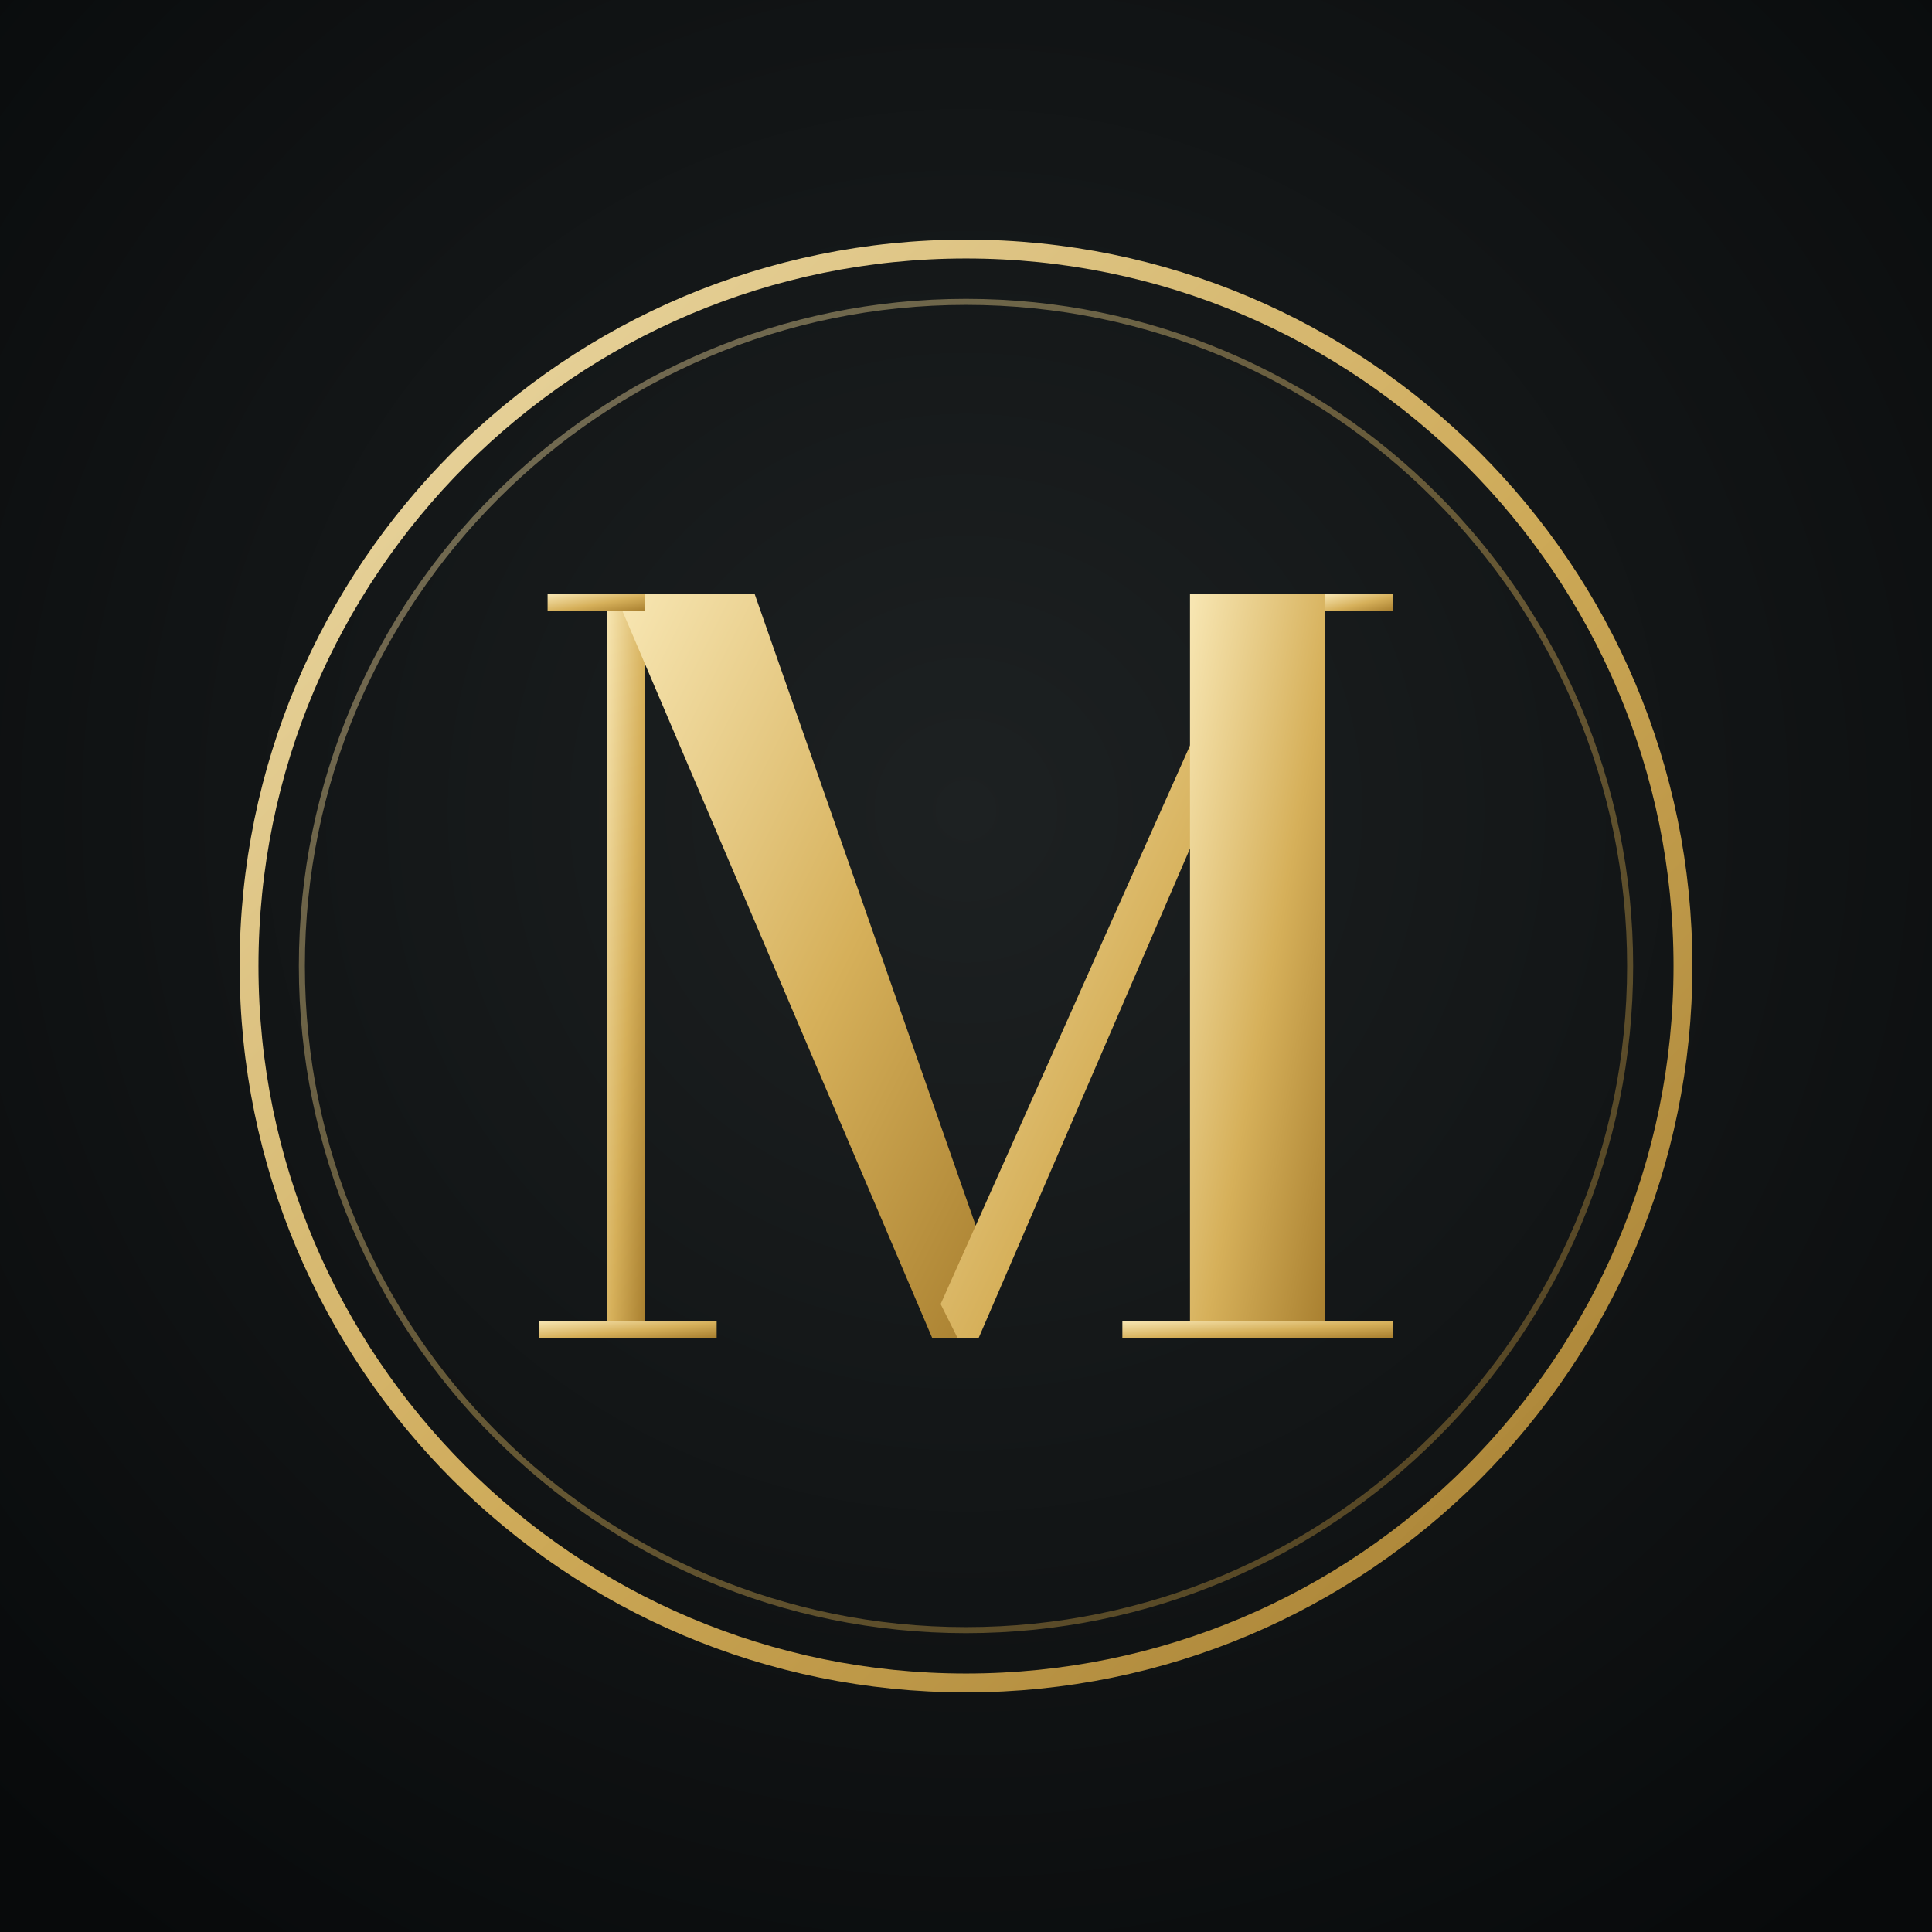
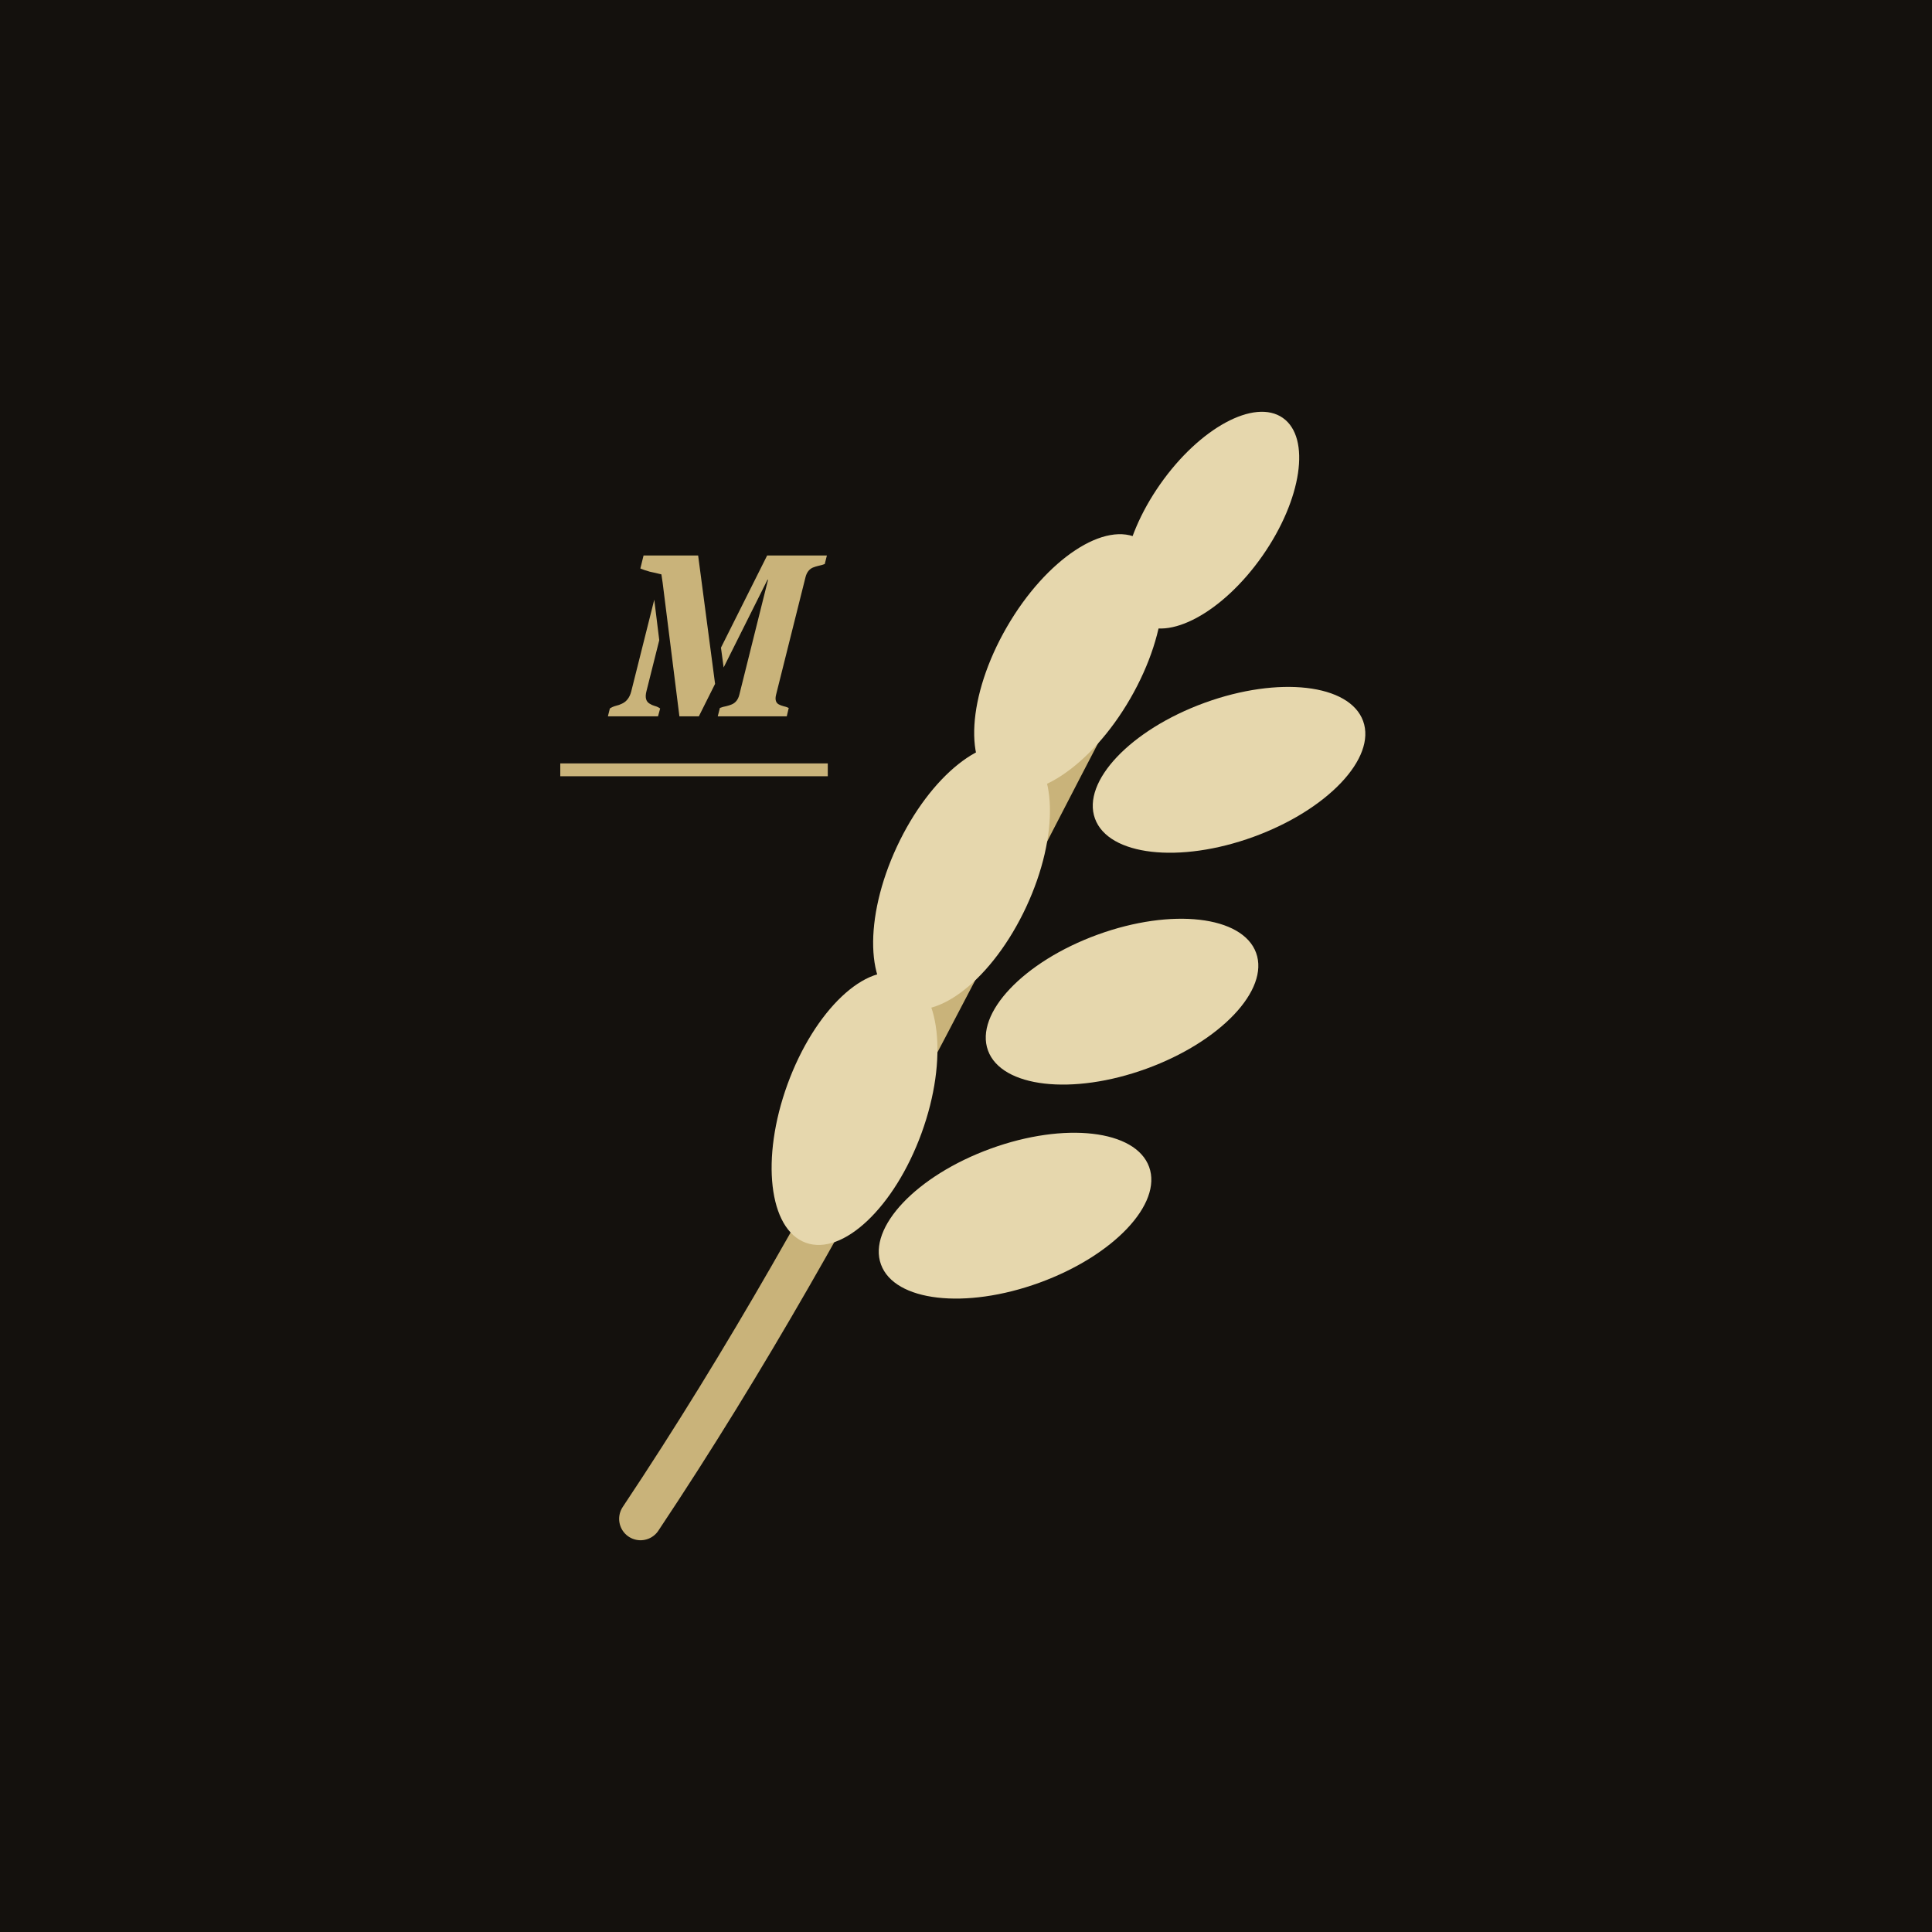
<svg xmlns="http://www.w3.org/2000/svg" viewBox="0 0 512 512">
-   <defs>
-     <radialGradient id="malam" cx="50%" cy="42%" r="72%">
-       <stop offset="0" stop-color="#1d2122" />
-       <stop offset="1" stop-color="#080a0b" />
-     </radialGradient>
-     <linearGradient id="emas" x1="0" y1="0" x2="1" y2="1">
-       <stop offset="0" stop-color="#f8e7b4" />
-       <stop offset="0.55" stop-color="#d6b05a" />
-       <stop offset="1" stop-color="#a87f2f" />
-     </linearGradient>
-   </defs>
-   <rect width="512" height="512" fill="url(#malam)" />
-   <circle cx="256" cy="256" r="190" fill="none" stroke="url(#emas)" stroke-width="5" opacity=".95" />
-   <circle cx="256" cy="256" r="176" fill="none" stroke="url(#emas)" stroke-width="1.6" opacity=".42" />
-   <g fill="url(#emas)">
-     <polygon points="160.8,157.44 170.88,157.44 170.88,354.56 160.8,354.56" />
-     <polygon points="163.04,157.44 200,157.44 262.72,336.64 254.88,354.56 247.04,354.56" />
-     <polygon points="249.28,345.6 333.28,157.44 344.48,157.44 259.36,354.56 253.76,354.56" />
-     <polygon points="315.36,157.44 351.2,157.44 351.2,354.56 315.36,354.56" />
-     <polygon points="145.12,157.44 170.88,157.44 170.88,161.92 145.12,161.92" />
-     <polygon points="142.88,350.08 189.92,350.08 189.92,354.56 142.88,354.56" />
-     <polygon points="297.44,350.08 369.12,350.08 369.12,354.56 297.44,354.56" />
-     <polygon points="351.2,157.44 369.12,157.44 369.12,161.92 351.2,161.92" />
+   <rect width="512" height="512" fill="#14110d" />
+   <g transform="translate(-9.846 5.514) scale(4.72615)">
+     <path d="M38 84 C 50 66, 58 48, 70 26" fill="none" stroke="#c9b37a" stroke-width="2.4" stroke-linecap="round" />
+     <g fill="#e6d7ad">
+       <ellipse cx="62" cy="36" rx="4" ry="8" transform="rotate(30 62 36)" />
+       <ellipse cx="71" cy="42" rx="4" ry="8" transform="rotate(70 71 42)" />
+       <ellipse cx="56" cy="48" rx="4" ry="8" transform="rotate(25 56 48)" />
+       <ellipse cx="65" cy="55" rx="4" ry="8" transform="rotate(70 65 55)" />
+       <ellipse cx="50" cy="61" rx="4" ry="8" transform="rotate(20 50 61)" />
+       <ellipse cx="59" cy="67" rx="4" ry="8" transform="rotate(70 59 67)" />
+       <ellipse cx="70" cy="28" rx="3.5" ry="7" transform="rotate(35 70 28)" />
+     </g>
+     <path d="M39.05 34.73 L38.33 37.6 Q38.2 38.11 38.51 38.29 Q38.63 38.37 38.8 38.42 L38.8 38.42 Q38.96 38.46 39.1 38.56 L38.98 39 L36.17 39 L36.28 38.56 Q36.43 38.46 36.62 38.41 L36.62 38.41 Q36.8 38.37 36.96 38.29 Q37.35 38.11 37.48 37.6 L38.77 32.46 L39.05 34.73ZM39.24 31.51 Q39.2 31.24 39.17 31.04 Q39.01 31 38.84 30.96 L38.84 30.96 Q38.68 30.93 38.52 30.89 Q38.17 30.79 37.99 30.71 L38.17 29.98 L41.23 29.98 L42.18 37.18 L41.27 39 L40.18 39 L39.24 31.51ZM42.51 35.15 L45.1 29.98 L48.45 29.98 L48.33 30.46 Q48.14 30.53 47.98 30.56 L47.98 30.56 Q47.81 30.6 47.66 30.66 Q47.35 30.8 47.25 31.2 L45.6 37.79 Q45.5 38.19 45.75 38.33 Q45.86 38.39 46.01 38.43 L46.01 38.43 Q46.16 38.46 46.31 38.53 L46.2 39 L42.33 39 L42.45 38.53 Q42.64 38.46 42.81 38.43 L42.81 38.43 Q42.98 38.39 43.12 38.33 Q43.44 38.19 43.54 37.79 L45.15 31.34 L45.12 31.34 L42.66 36.26 L42.51 35.15Z" fill="#c9b37a" />
+     <path d="M33.5 42L48.5 42" stroke="#c9b37a" stroke-width="0.72" />
  </g>
</svg>
